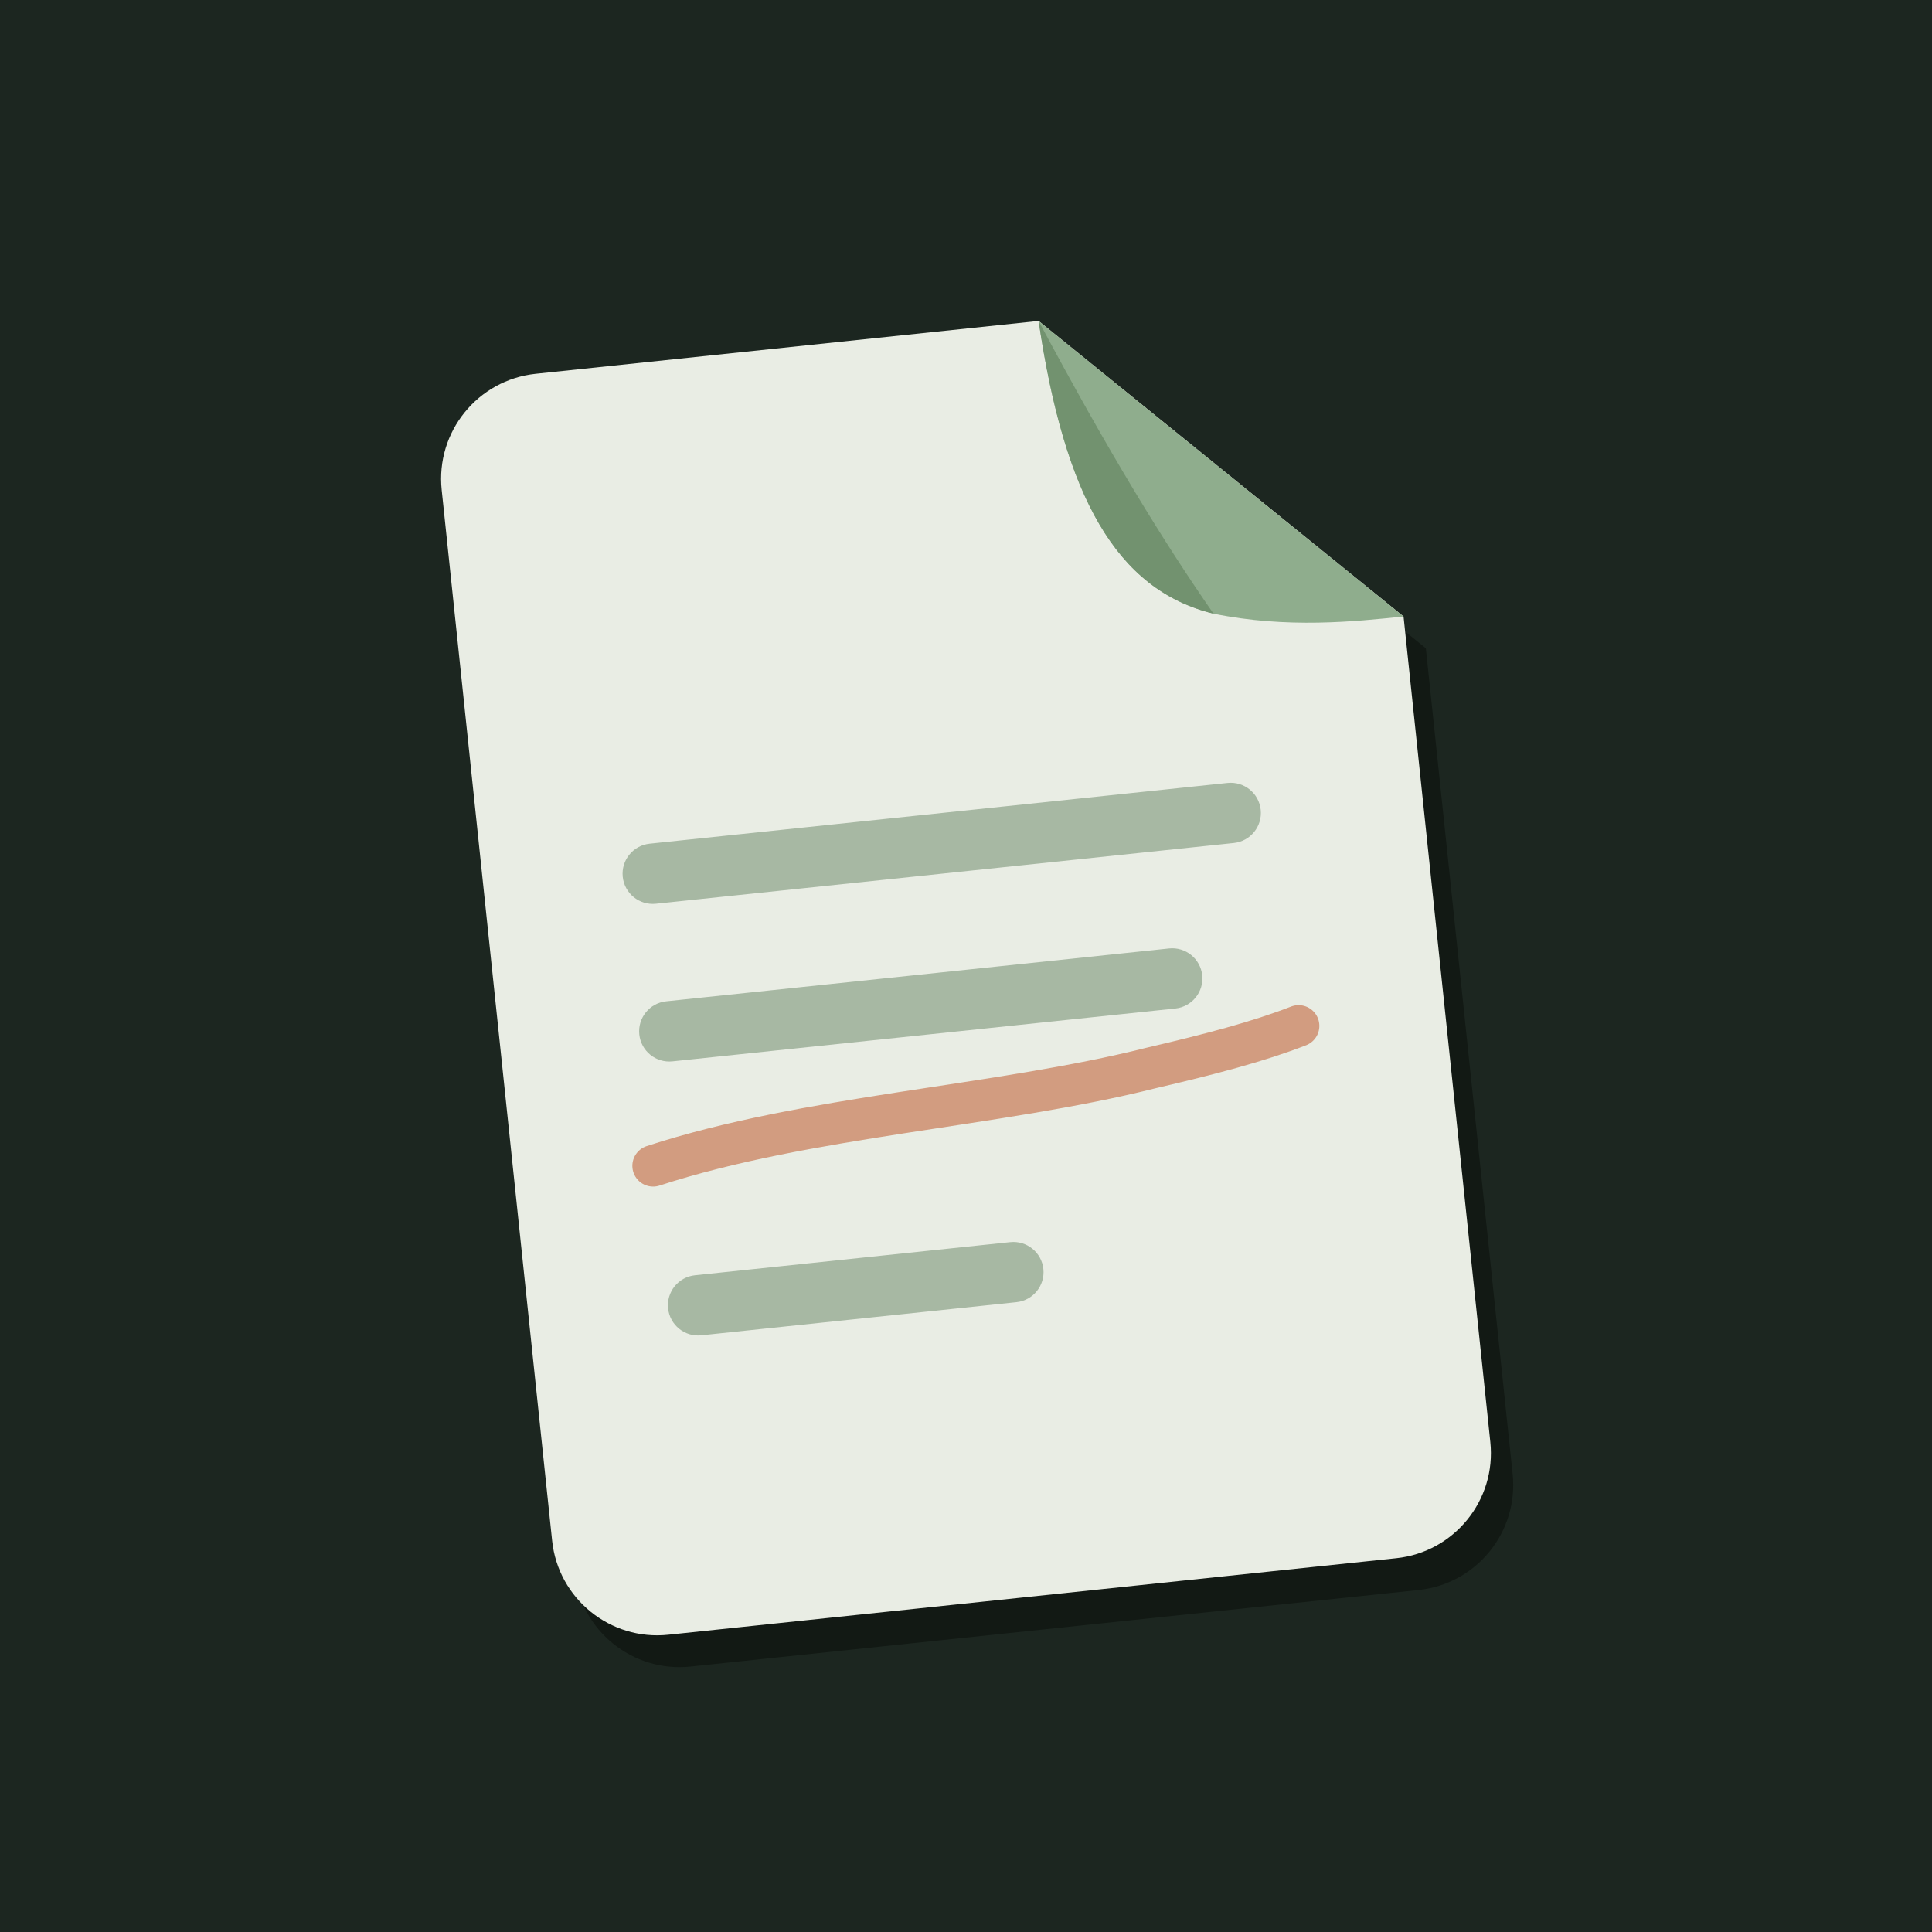
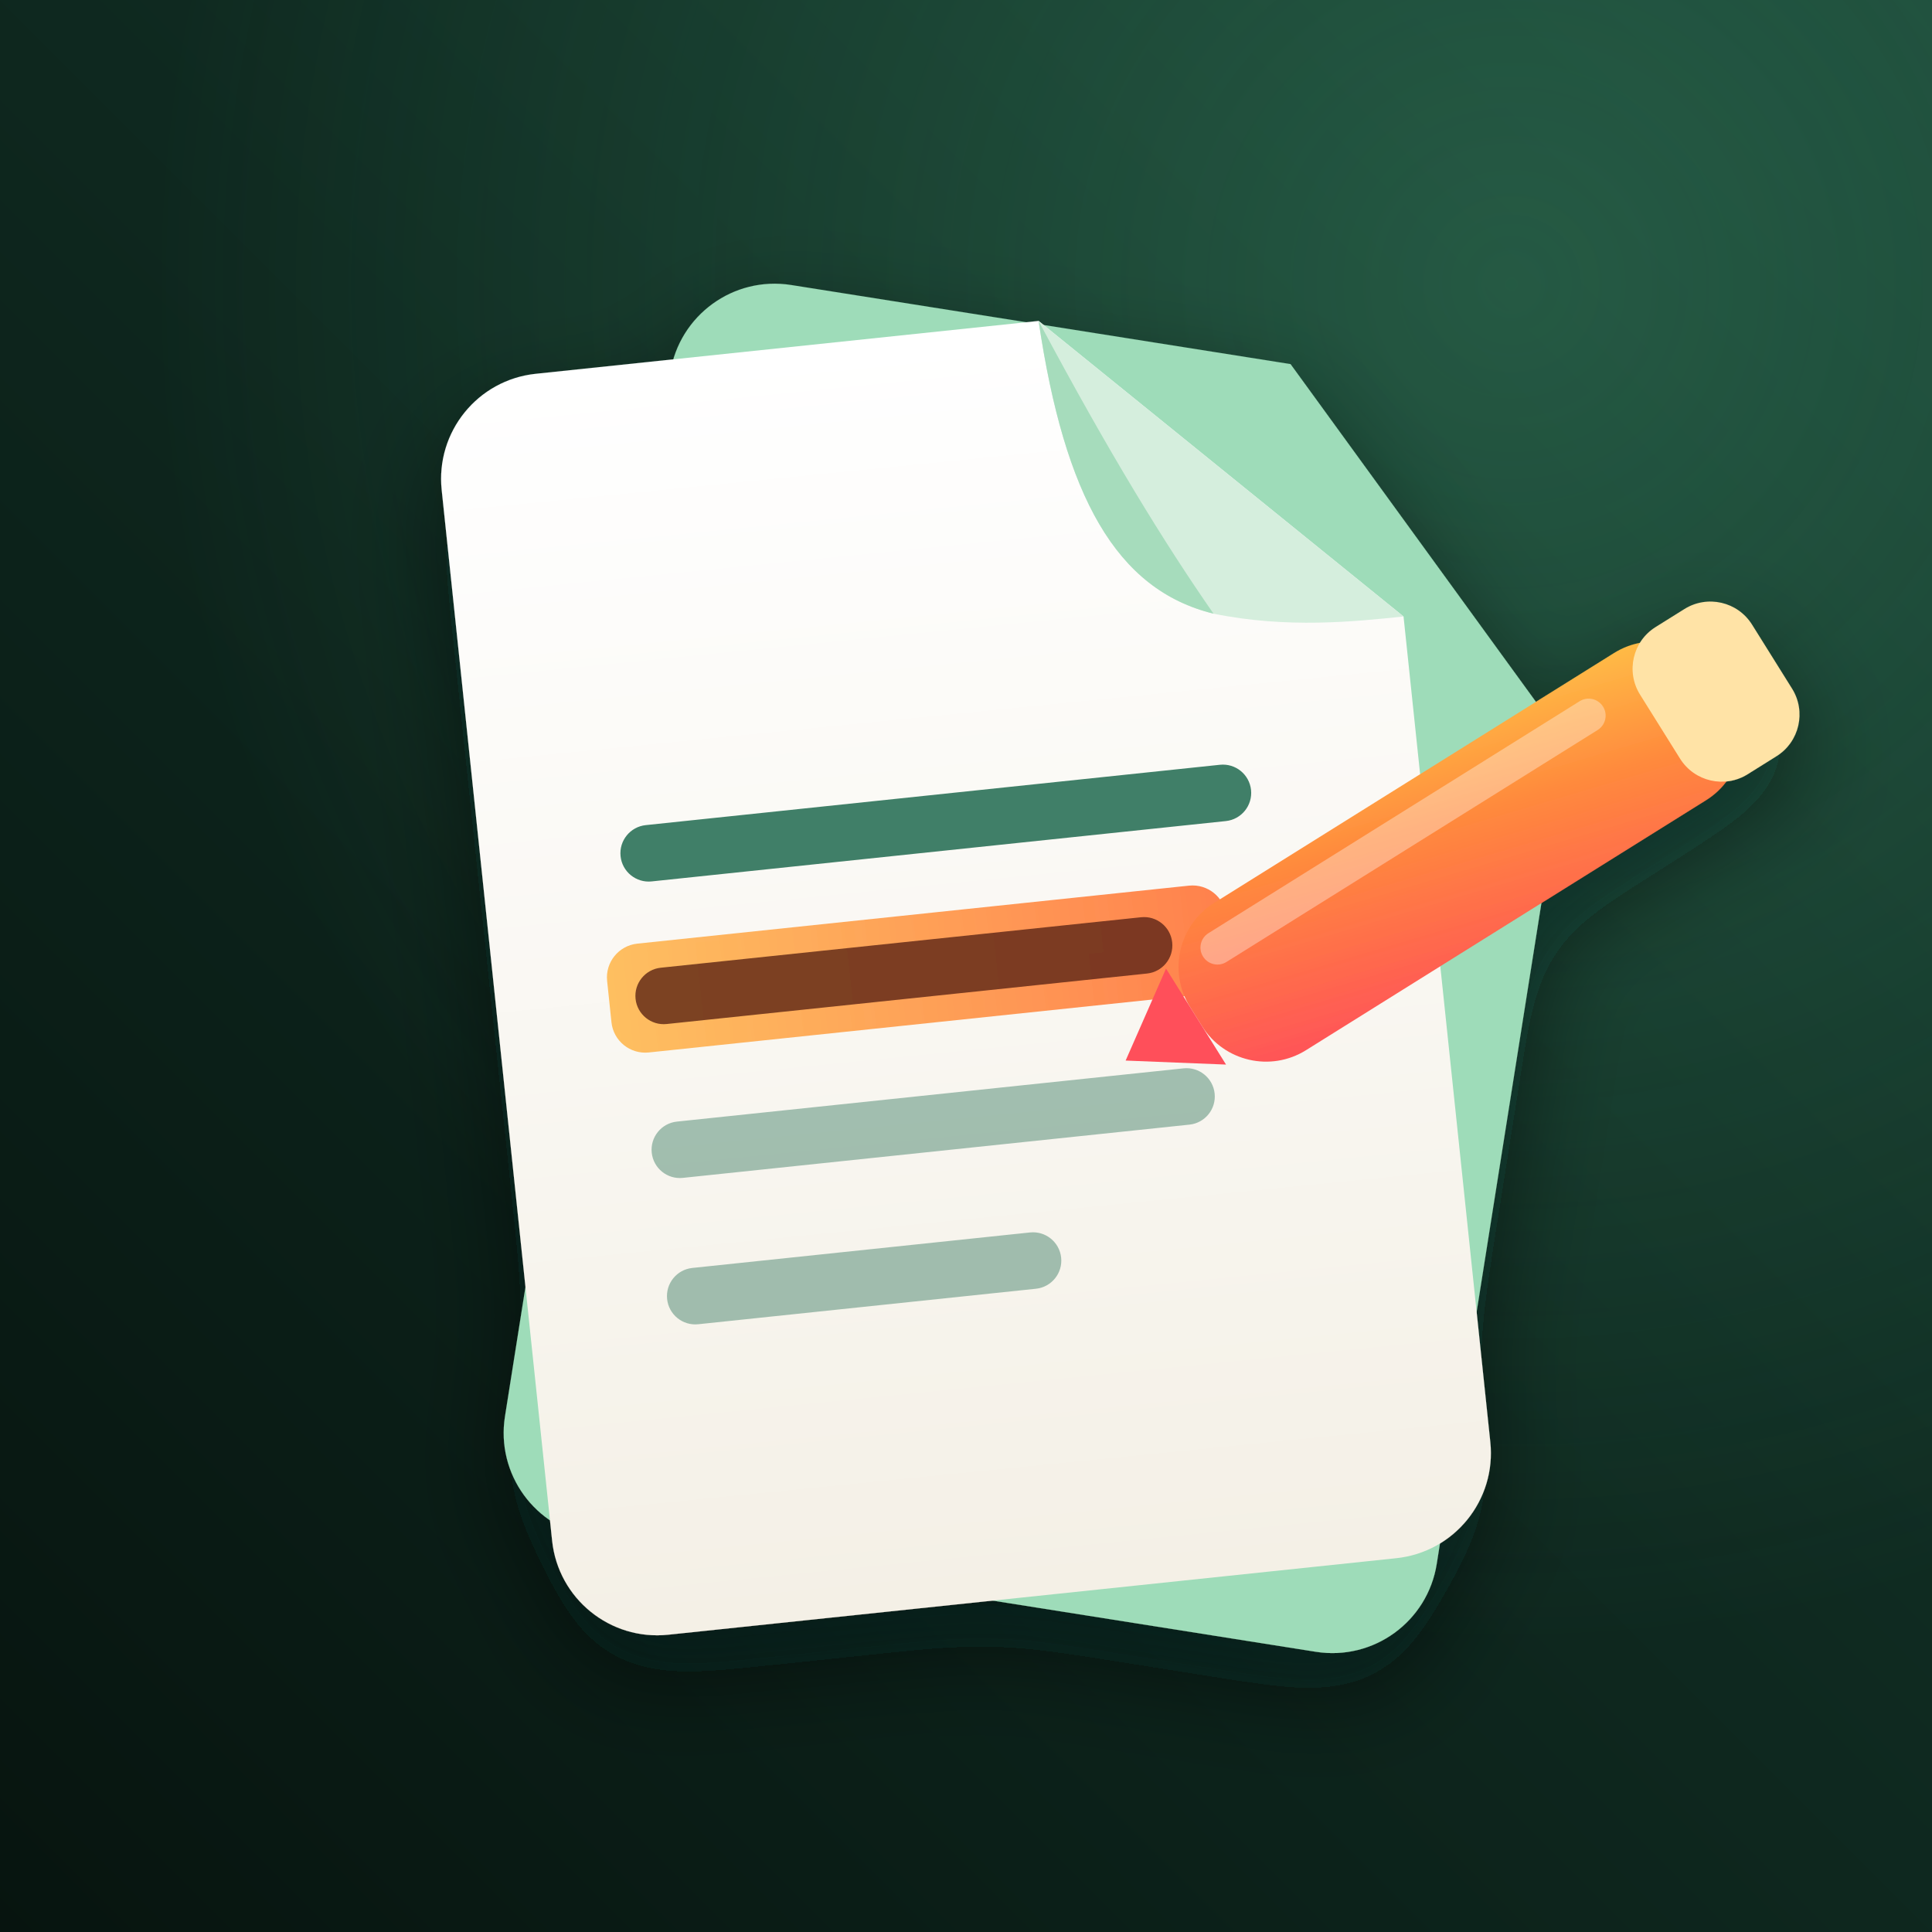
<svg xmlns="http://www.w3.org/2000/svg" width="1024" height="1024" viewBox="0 0 1024 1024">
-   <rect width="1024" height="1024" fill="#1C2620" />
-   <g transform="rotate(-6 512 512)">
-     <path d="M318,176 H586 L762,352 V792 A56,56 0 0 1 706,848 H318 A56,56 0 0 1 262,792 V232 A56,56 0 0 1 318,176 Z" fill="#121914" transform="translate(10,18)" />
-     <path d="M318,176 H586 L762,352 V792 A56,56 0 0 1 706,848 H318 A56,56 0 0 1 262,792 V232 A56,56 0 0 1 318,176 Z" fill="#E9EDE4" />
-     <path d="M586,176 C590,270 612,322 662,340 C700,352 736,352 762,352 Z" fill="#8FAD8D" />
-     <path d="M586,176 C590,270 612,322 662,340 C640,300 616,250 586,176 Z" fill="#72926F" />
-     <rect x="336" y="430" width="340" height="32" rx="16" fill="#A7B8A3" />
-     <rect x="336" y="514" width="300" height="32" rx="16" fill="#A7B8A3" />
-     <path d="M336,600 C420,582 520,588 604,576 C636,572 662,568 684,562" fill="none" stroke="#D29C80" stroke-width="22" stroke-linecap="round" />
-     <rect x="336" y="660" width="200" height="32" rx="16" fill="#A7B8A3" />
+   <defs>
+     <linearGradient id="bg" x1="0" y1="1" x2="1" y2="0">
+       <stop offset="0" stop-color="#07140F" />
+       <stop offset="1" stop-color="#153B2E" />
+     </linearGradient>
+     <radialGradient id="glow" cx="0.78" cy="0.15" r="0.7">
+       <stop offset="0" stop-color="#5CCB96" stop-opacity="0.25" />
+       <stop offset="1" stop-color="#5CCB96" stop-opacity="0" />
+     </radialGradient>
+     <linearGradient id="mk" x1="0" y1="1" x2="1" y2="0">
+       <stop offset="0" stop-color="#FF4F5A" />
+       <stop offset="0.6" stop-color="#FF8A3D" />
+       <stop offset="1" stop-color="#FFC247" />
+     </linearGradient>
+     <linearGradient id="hl" x1="0" y1="0" x2="1" y2="0">
+       <stop offset="0" stop-color="#FFB547" stop-opacity="0.85" />
+       <stop offset="1" stop-color="#FF7A45" stop-opacity="0.95" />
+     </linearGradient>
+     <linearGradient id="pg" x1="0" y1="0" x2="0" y2="1">
+       <stop offset="0" stop-color="#FFFFFF" />
+       <stop offset="1" stop-color="#F4F0E6" />
+     </linearGradient>
+     <filter id="sh" x="-25%" y="-25%" width="150%" height="150%">
+       <feDropShadow dx="0" dy="22" stdDeviation="26" flood-color="#03130D" flood-opacity="0.5" />
+     </filter>
+   </defs>
+   <rect width="1024" height="1024" fill="url(#bg)" />
+   <rect width="1024" height="1024" fill="url(#glow)" />
+   <g filter="url(#sh)">
+     <g transform="rotate(9 512 512) translate(46,-6)">
+       <path d="M318,176 H586 L762,352 V792 A56,56 0 0 1 706,848 H318 A56,56 0 0 1 262,792 V232 A56,56 0 0 1 318,176 Z" fill="#9EDCB9" />
+     </g>
+     <g transform="rotate(-6 512 512)">
+       <path d="M318,176 H586 L762,352 V792 A56,56 0 0 1 706,848 H318 A56,56 0 0 1 262,792 V232 A56,56 0 0 1 318,176 Z" fill="url(#pg)" />
+       <path d="M586,176 C590,270 612,322 662,340 C700,352 736,352 762,352 Z" fill="#D5EEDD" />
+       <path d="M586,176 C590,270 612,322 662,340 C640,300 616,250 586,176 Z" fill="#A6DCBC" />
+       <rect x="336" y="420" width="336" height="30" rx="15" fill="#1F6A4E" opacity="0.85" />
+       <rect x="322" y="482" width="330" height="58" rx="18" fill="url(#hl)" />
+       <rect x="336" y="496" width="286" height="30" rx="15" fill="#5A2414" opacity="0.8" />
+       <rect x="336" y="578" width="300" height="30" rx="15" fill="#1F6A4E" opacity="0.4" />
+       <rect x="336" y="656" width="210" height="30" rx="15" fill="#1F6A4E" opacity="0.4" />
+     </g>
+     <g transform="rotate(-32 600 560)">
+       <rect x="640" y="514" width="330" height="92" rx="40" fill="url(#mk)" />
+       <rect x="930" y="514" width="70" height="92" rx="26" fill="#FFE3A6" />
+       <path d="M640,530 L596,560 L640,590 Z" fill="#FF4F5A" />
+       <rect x="660" y="526" width="250" height="18" rx="9" fill="#FFFFFF" opacity="0.35" />
+     </g>
  </g>
</svg>
